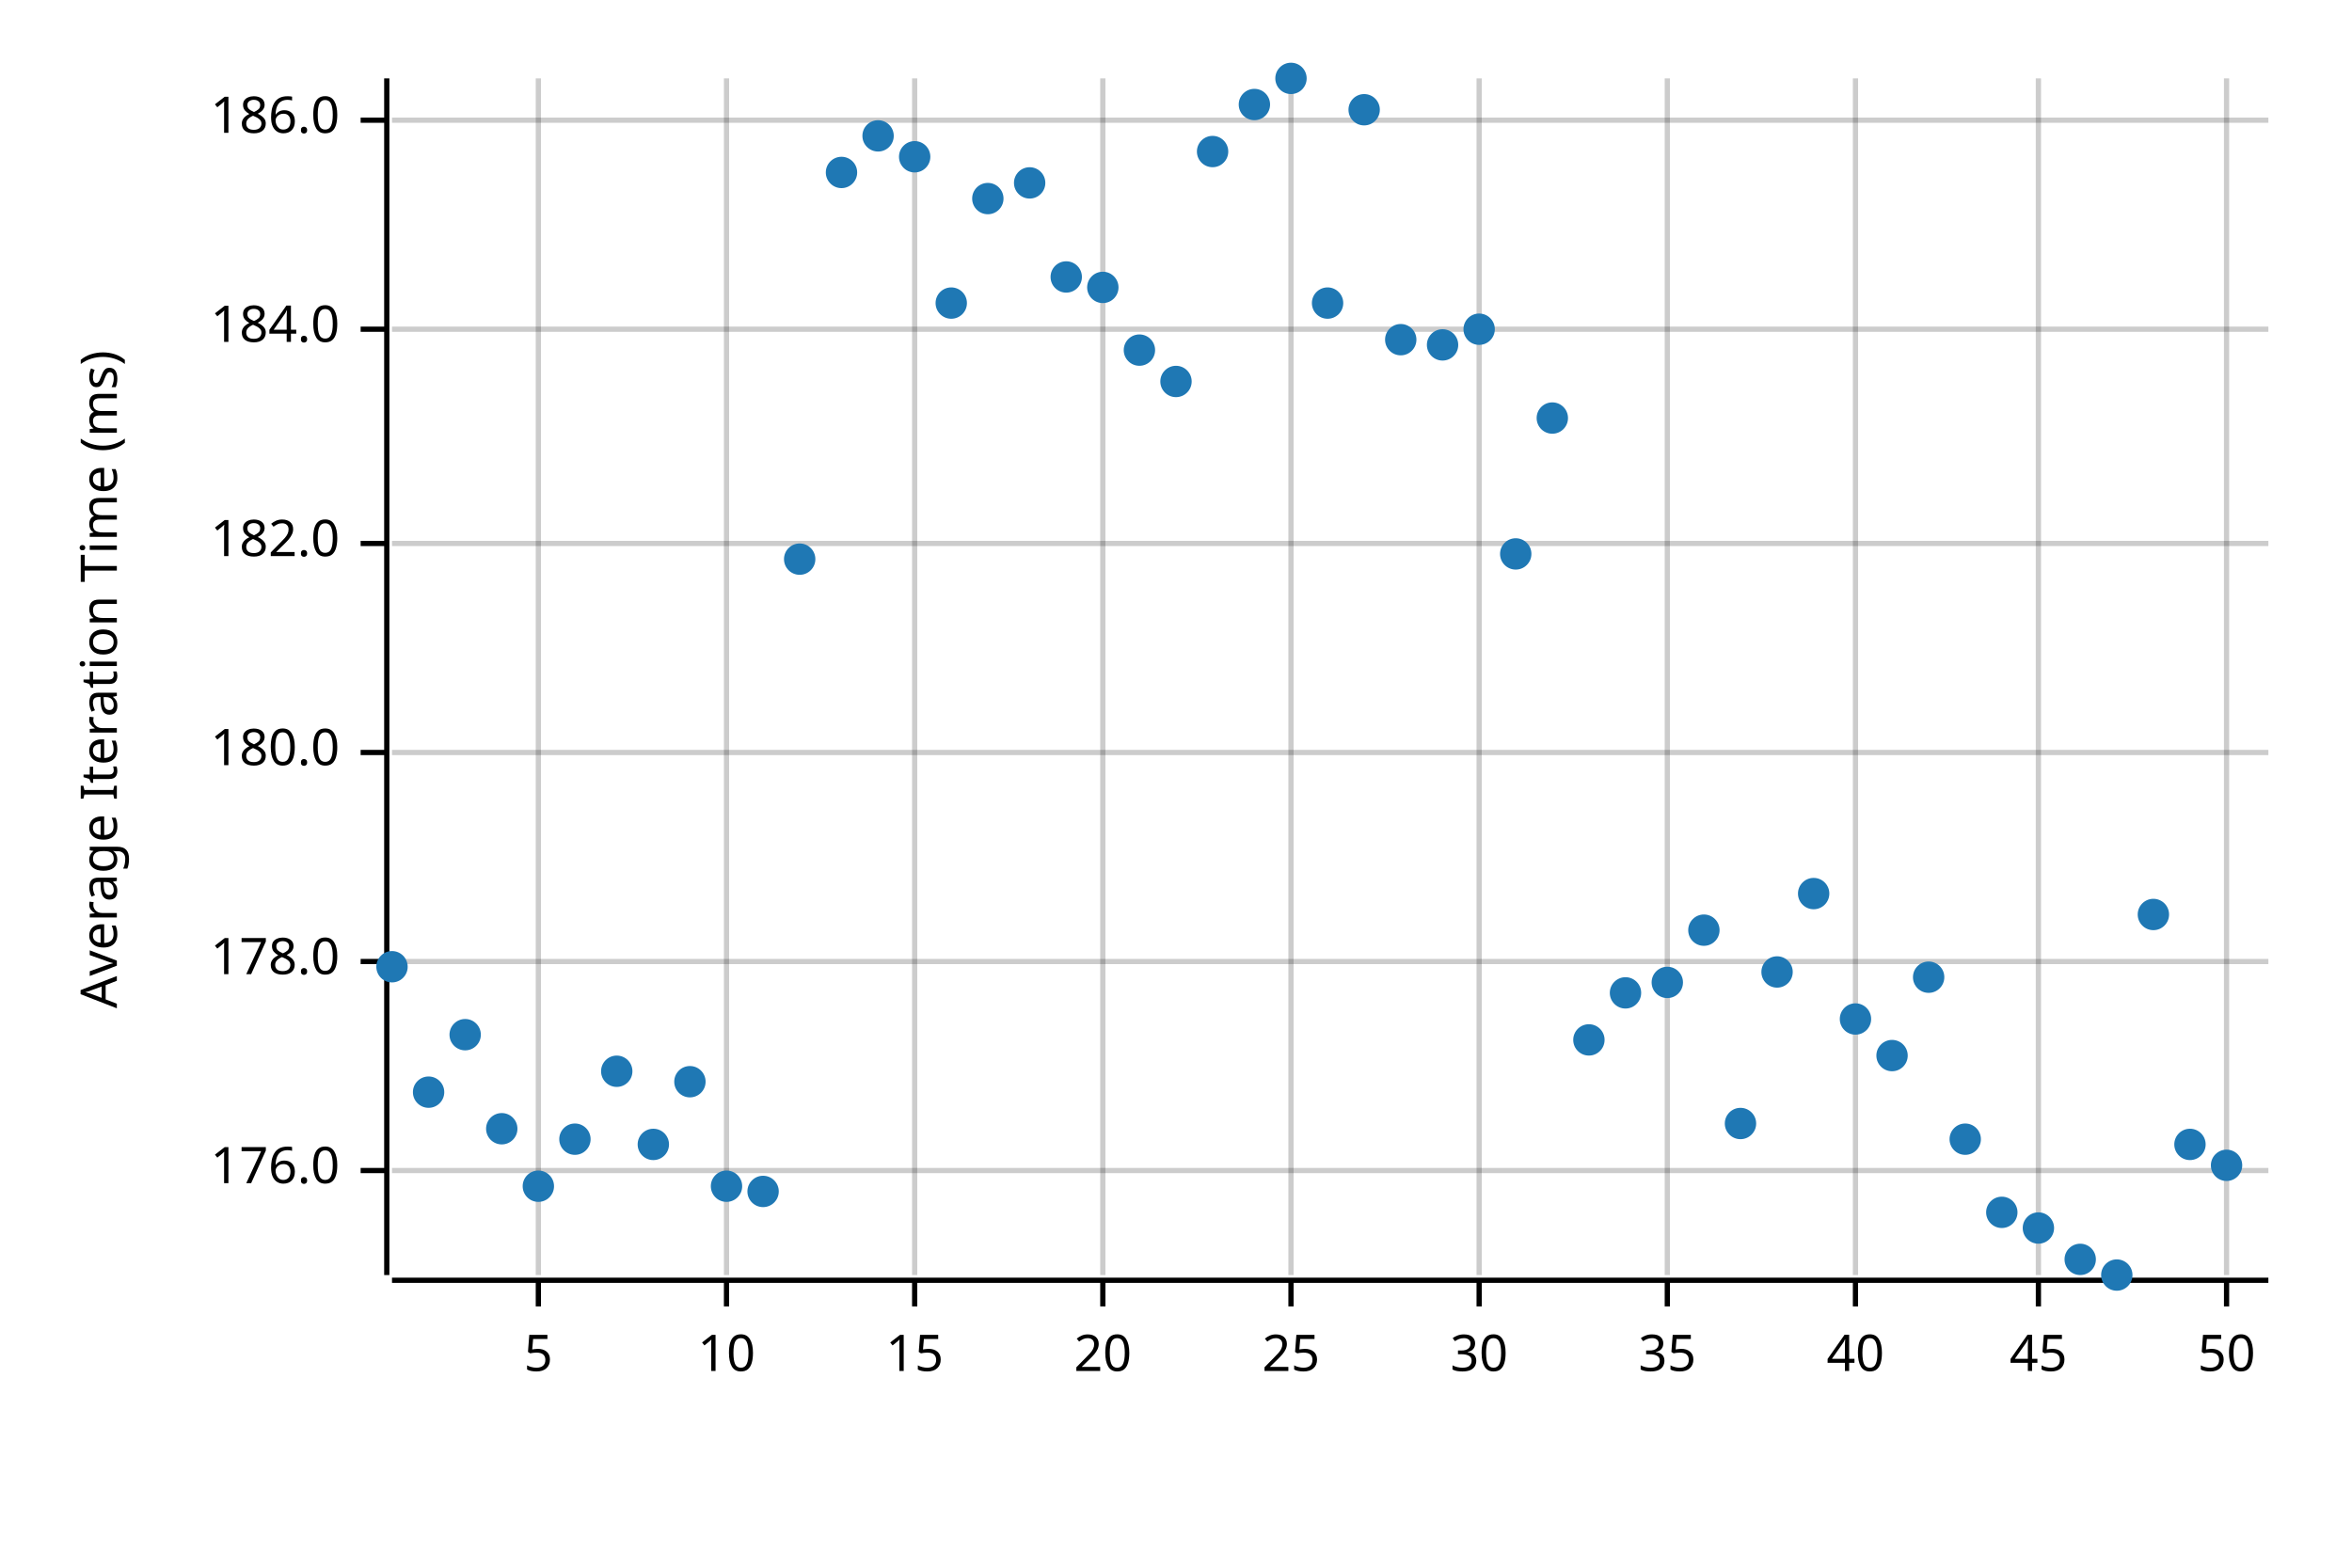
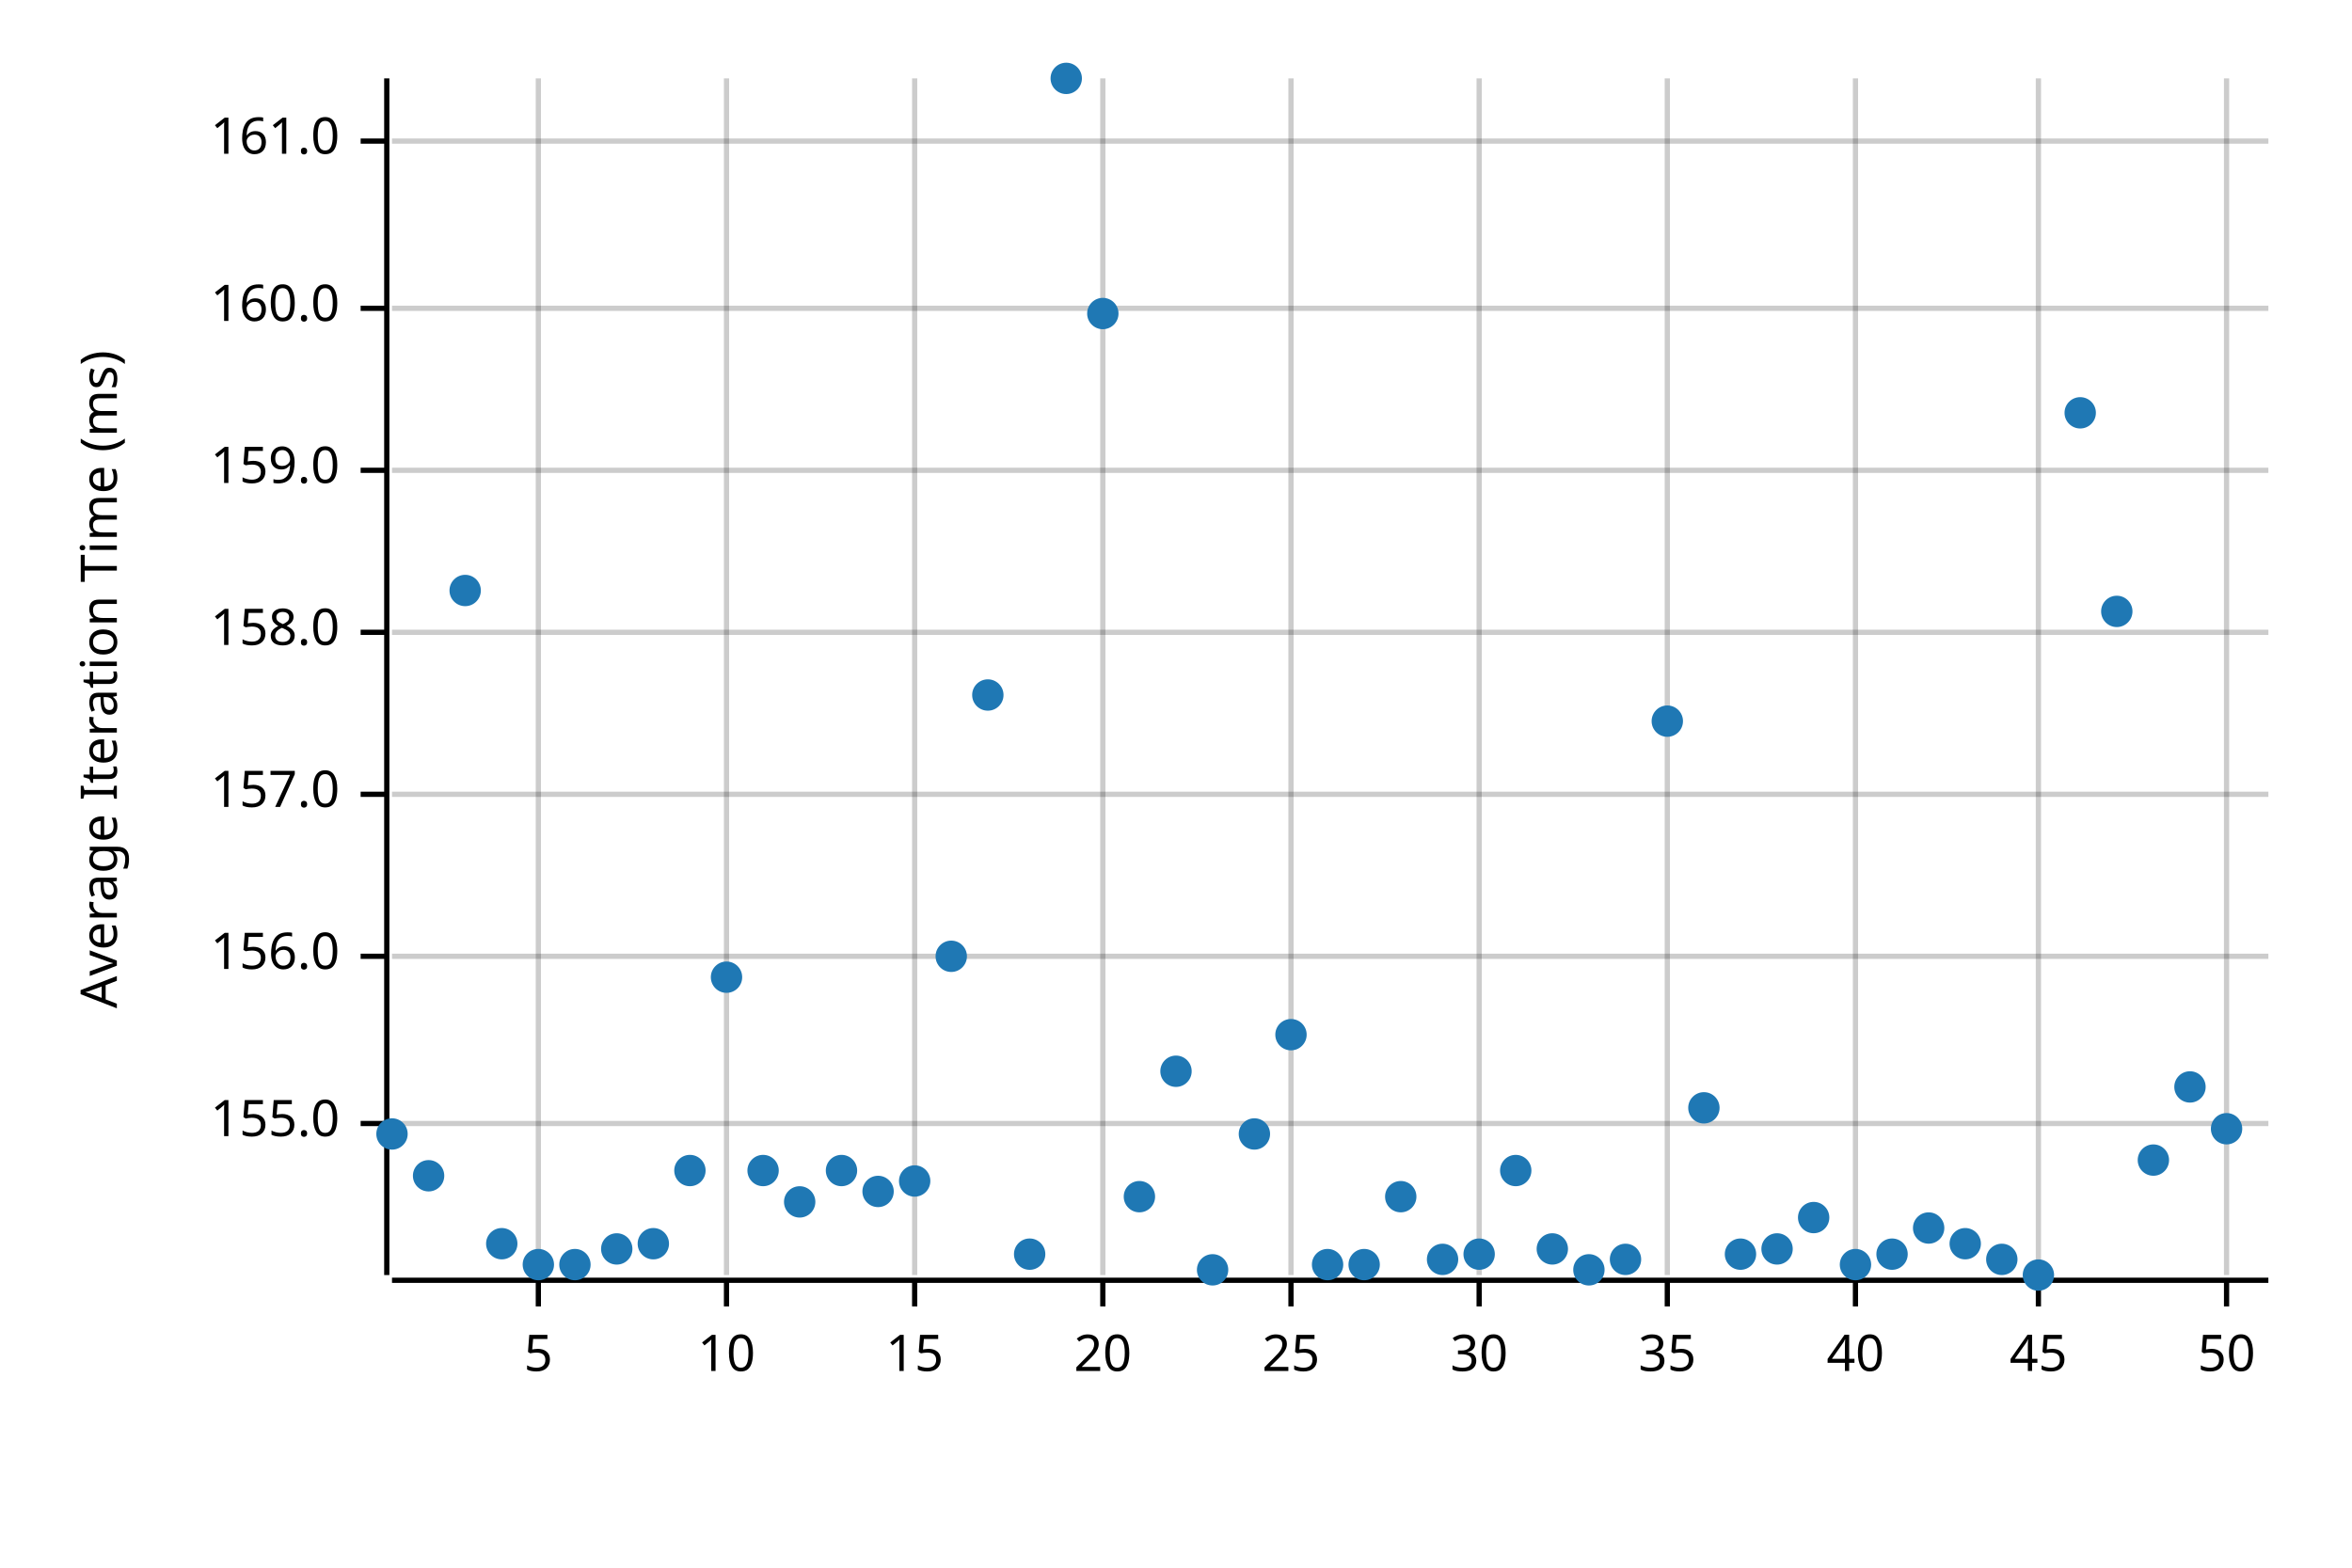
<svg xmlns="http://www.w3.org/2000/svg" width="450" height="300" viewBox="0 0 450 300">
  <text x="15" y="130" dy="0.76em" text-anchor="middle" font-family="sans-serif" font-size="9.677" opacity="1" fill="#000000" transform="rotate(270, 15, 130)">
Average Iteration Time (ms)
</text>
  <line opacity="0.2" stroke="#000000" stroke-width="1" x1="103" y1="244" x2="103" y2="15" />
  <line opacity="0.2" stroke="#000000" stroke-width="1" x1="139" y1="244" x2="139" y2="15" />
  <line opacity="0.2" stroke="#000000" stroke-width="1" x1="175" y1="244" x2="175" y2="15" />
  <line opacity="0.2" stroke="#000000" stroke-width="1" x1="211" y1="244" x2="211" y2="15" />
  <line opacity="0.2" stroke="#000000" stroke-width="1" x1="247" y1="244" x2="247" y2="15" />
  <line opacity="0.2" stroke="#000000" stroke-width="1" x1="283" y1="244" x2="283" y2="15" />
  <line opacity="0.2" stroke="#000000" stroke-width="1" x1="319" y1="244" x2="319" y2="15" />
  <line opacity="0.2" stroke="#000000" stroke-width="1" x1="355" y1="244" x2="355" y2="15" />
  <line opacity="0.2" stroke="#000000" stroke-width="1" x1="390" y1="244" x2="390" y2="15" />
  <line opacity="0.2" stroke="#000000" stroke-width="1" x1="426" y1="244" x2="426" y2="15" />
-   <line opacity="0.2" stroke="#000000" stroke-width="1" x1="75" y1="224" x2="434" y2="224" />
-   <line opacity="0.2" stroke="#000000" stroke-width="1" x1="75" y1="184" x2="434" y2="184" />
-   <line opacity="0.2" stroke="#000000" stroke-width="1" x1="75" y1="144" x2="434" y2="144" />
-   <line opacity="0.2" stroke="#000000" stroke-width="1" x1="75" y1="104" x2="434" y2="104" />
-   <line opacity="0.2" stroke="#000000" stroke-width="1" x1="75" y1="63" x2="434" y2="63" />
-   <line opacity="0.2" stroke="#000000" stroke-width="1" x1="75" y1="23" x2="434" y2="23" />
+   <line opacity="0.2" stroke="#000000" stroke-width="1" x1="75" y1="215" x2="434" y2="215" />
+   <line opacity="0.2" stroke="#000000" stroke-width="1" x1="75" y1="183" x2="434" y2="183" />
+   <line opacity="0.2" stroke="#000000" stroke-width="1" x1="75" y1="152" x2="434" y2="152" />
+   <line opacity="0.2" stroke="#000000" stroke-width="1" x1="75" y1="121" x2="434" y2="121" />
+   <line opacity="0.2" stroke="#000000" stroke-width="1" x1="75" y1="90" x2="434" y2="90" />
+   <line opacity="0.2" stroke="#000000" stroke-width="1" x1="75" y1="59" x2="434" y2="59" />
+   <line opacity="0.2" stroke="#000000" stroke-width="1" x1="75" y1="27" x2="434" y2="27" />
  <polyline fill="none" opacity="1" stroke="#000000" stroke-width="1" points="74,15 74,244 " />
-   <text x="65" y="224" dy="0.5ex" text-anchor="end" font-family="sans-serif" font-size="9.677" opacity="1" fill="#000000">
- 176.0
+   <text x="65" y="215" dy="0.5ex" text-anchor="end" font-family="sans-serif" font-size="9.677" opacity="1" fill="#000000">
+ 155.0
</text>
-   <polyline fill="none" opacity="1" stroke="#000000" stroke-width="1" points="69,224 74,224 " />
-   <text x="65" y="184" dy="0.5ex" text-anchor="end" font-family="sans-serif" font-size="9.677" opacity="1" fill="#000000">
- 178.0
+   <polyline fill="none" opacity="1" stroke="#000000" stroke-width="1" points="69,215 74,215 " />
+   <text x="65" y="183" dy="0.5ex" text-anchor="end" font-family="sans-serif" font-size="9.677" opacity="1" fill="#000000">
+ 156.0
</text>
-   <polyline fill="none" opacity="1" stroke="#000000" stroke-width="1" points="69,184 74,184 " />
-   <text x="65" y="144" dy="0.5ex" text-anchor="end" font-family="sans-serif" font-size="9.677" opacity="1" fill="#000000">
- 180.0
+   <polyline fill="none" opacity="1" stroke="#000000" stroke-width="1" points="69,183 74,183 " />
+   <text x="65" y="152" dy="0.5ex" text-anchor="end" font-family="sans-serif" font-size="9.677" opacity="1" fill="#000000">
+ 157.0
</text>
-   <polyline fill="none" opacity="1" stroke="#000000" stroke-width="1" points="69,144 74,144 " />
-   <text x="65" y="104" dy="0.5ex" text-anchor="end" font-family="sans-serif" font-size="9.677" opacity="1" fill="#000000">
- 182.0
+   <polyline fill="none" opacity="1" stroke="#000000" stroke-width="1" points="69,152 74,152 " />
+   <text x="65" y="121" dy="0.5ex" text-anchor="end" font-family="sans-serif" font-size="9.677" opacity="1" fill="#000000">
+ 158.0
</text>
-   <polyline fill="none" opacity="1" stroke="#000000" stroke-width="1" points="69,104 74,104 " />
-   <text x="65" y="63" dy="0.5ex" text-anchor="end" font-family="sans-serif" font-size="9.677" opacity="1" fill="#000000">
- 184.0
+   <polyline fill="none" opacity="1" stroke="#000000" stroke-width="1" points="69,121 74,121 " />
+   <text x="65" y="90" dy="0.5ex" text-anchor="end" font-family="sans-serif" font-size="9.677" opacity="1" fill="#000000">
+ 159.0
</text>
-   <polyline fill="none" opacity="1" stroke="#000000" stroke-width="1" points="69,63 74,63 " />
-   <text x="65" y="23" dy="0.5ex" text-anchor="end" font-family="sans-serif" font-size="9.677" opacity="1" fill="#000000">
- 186.0
+   <polyline fill="none" opacity="1" stroke="#000000" stroke-width="1" points="69,90 74,90 " />
+   <text x="65" y="59" dy="0.5ex" text-anchor="end" font-family="sans-serif" font-size="9.677" opacity="1" fill="#000000">
+ 160.0
</text>
-   <polyline fill="none" opacity="1" stroke="#000000" stroke-width="1" points="69,23 74,23 " />
+   <polyline fill="none" opacity="1" stroke="#000000" stroke-width="1" points="69,59 74,59 " />
+   <text x="65" y="27" dy="0.5ex" text-anchor="end" font-family="sans-serif" font-size="9.677" opacity="1" fill="#000000">
+ 161.0
+ </text>
+   <polyline fill="none" opacity="1" stroke="#000000" stroke-width="1" points="69,27 74,27 " />
  <polyline fill="none" opacity="1" stroke="#000000" stroke-width="1" points="75,245 434,245 " />
  <text x="103" y="255" dy="0.76em" text-anchor="middle" font-family="sans-serif" font-size="9.677" opacity="1" fill="#000000">
5
</text>
  <polyline fill="none" opacity="1" stroke="#000000" stroke-width="1" points="103,245 103,250 " />
  <text x="139" y="255" dy="0.76em" text-anchor="middle" font-family="sans-serif" font-size="9.677" opacity="1" fill="#000000">
10
</text>
  <polyline fill="none" opacity="1" stroke="#000000" stroke-width="1" points="139,245 139,250 " />
  <text x="175" y="255" dy="0.76em" text-anchor="middle" font-family="sans-serif" font-size="9.677" opacity="1" fill="#000000">
15
</text>
  <polyline fill="none" opacity="1" stroke="#000000" stroke-width="1" points="175,245 175,250 " />
  <text x="211" y="255" dy="0.76em" text-anchor="middle" font-family="sans-serif" font-size="9.677" opacity="1" fill="#000000">
20
</text>
  <polyline fill="none" opacity="1" stroke="#000000" stroke-width="1" points="211,245 211,250 " />
  <text x="247" y="255" dy="0.76em" text-anchor="middle" font-family="sans-serif" font-size="9.677" opacity="1" fill="#000000">
25
</text>
  <polyline fill="none" opacity="1" stroke="#000000" stroke-width="1" points="247,245 247,250 " />
  <text x="283" y="255" dy="0.76em" text-anchor="middle" font-family="sans-serif" font-size="9.677" opacity="1" fill="#000000">
30
</text>
  <polyline fill="none" opacity="1" stroke="#000000" stroke-width="1" points="283,245 283,250 " />
  <text x="319" y="255" dy="0.76em" text-anchor="middle" font-family="sans-serif" font-size="9.677" opacity="1" fill="#000000">
35
</text>
  <polyline fill="none" opacity="1" stroke="#000000" stroke-width="1" points="319,245 319,250 " />
  <text x="355" y="255" dy="0.76em" text-anchor="middle" font-family="sans-serif" font-size="9.677" opacity="1" fill="#000000">
40
</text>
  <polyline fill="none" opacity="1" stroke="#000000" stroke-width="1" points="355,245 355,250 " />
  <text x="390" y="255" dy="0.76em" text-anchor="middle" font-family="sans-serif" font-size="9.677" opacity="1" fill="#000000">
45
</text>
  <polyline fill="none" opacity="1" stroke="#000000" stroke-width="1" points="390,245 390,250 " />
  <text x="426" y="255" dy="0.76em" text-anchor="middle" font-family="sans-serif" font-size="9.677" opacity="1" fill="#000000">
50
</text>
  <polyline fill="none" opacity="1" stroke="#000000" stroke-width="1" points="426,245 426,250 " />
-   <circle cx="75" cy="185" r="3" opacity="1" fill="#1F78B4" stroke="none" stroke-width="1" />
-   <circle cx="82" cy="209" r="3" opacity="1" fill="#1F78B4" stroke="none" stroke-width="1" />
-   <circle cx="89" cy="198" r="3" opacity="1" fill="#1F78B4" stroke="none" stroke-width="1" />
-   <circle cx="96" cy="216" r="3" opacity="1" fill="#1F78B4" stroke="none" stroke-width="1" />
-   <circle cx="103" cy="227" r="3" opacity="1" fill="#1F78B4" stroke="none" stroke-width="1" />
-   <circle cx="110" cy="218" r="3" opacity="1" fill="#1F78B4" stroke="none" stroke-width="1" />
-   <circle cx="118" cy="205" r="3" opacity="1" fill="#1F78B4" stroke="none" stroke-width="1" />
-   <circle cx="125" cy="219" r="3" opacity="1" fill="#1F78B4" stroke="none" stroke-width="1" />
-   <circle cx="132" cy="207" r="3" opacity="1" fill="#1F78B4" stroke="none" stroke-width="1" />
-   <circle cx="139" cy="227" r="3" opacity="1" fill="#1F78B4" stroke="none" stroke-width="1" />
-   <circle cx="146" cy="228" r="3" opacity="1" fill="#1F78B4" stroke="none" stroke-width="1" />
-   <circle cx="153" cy="107" r="3" opacity="1" fill="#1F78B4" stroke="none" stroke-width="1" />
-   <circle cx="161" cy="33" r="3" opacity="1" fill="#1F78B4" stroke="none" stroke-width="1" />
-   <circle cx="168" cy="26" r="3" opacity="1" fill="#1F78B4" stroke="none" stroke-width="1" />
-   <circle cx="175" cy="30" r="3" opacity="1" fill="#1F78B4" stroke="none" stroke-width="1" />
-   <circle cx="182" cy="58" r="3" opacity="1" fill="#1F78B4" stroke="none" stroke-width="1" />
-   <circle cx="189" cy="38" r="3" opacity="1" fill="#1F78B4" stroke="none" stroke-width="1" />
-   <circle cx="197" cy="35" r="3" opacity="1" fill="#1F78B4" stroke="none" stroke-width="1" />
-   <circle cx="204" cy="53" r="3" opacity="1" fill="#1F78B4" stroke="none" stroke-width="1" />
-   <circle cx="211" cy="55" r="3" opacity="1" fill="#1F78B4" stroke="none" stroke-width="1" />
-   <circle cx="218" cy="67" r="3" opacity="1" fill="#1F78B4" stroke="none" stroke-width="1" />
-   <circle cx="225" cy="73" r="3" opacity="1" fill="#1F78B4" stroke="none" stroke-width="1" />
-   <circle cx="232" cy="29" r="3" opacity="1" fill="#1F78B4" stroke="none" stroke-width="1" />
-   <circle cx="240" cy="20" r="3" opacity="1" fill="#1F78B4" stroke="none" stroke-width="1" />
-   <circle cx="247" cy="15" r="3" opacity="1" fill="#1F78B4" stroke="none" stroke-width="1" />
-   <circle cx="254" cy="58" r="3" opacity="1" fill="#1F78B4" stroke="none" stroke-width="1" />
-   <circle cx="261" cy="21" r="3" opacity="1" fill="#1F78B4" stroke="none" stroke-width="1" />
-   <circle cx="268" cy="65" r="3" opacity="1" fill="#1F78B4" stroke="none" stroke-width="1" />
-   <circle cx="276" cy="66" r="3" opacity="1" fill="#1F78B4" stroke="none" stroke-width="1" />
-   <circle cx="283" cy="63" r="3" opacity="1" fill="#1F78B4" stroke="none" stroke-width="1" />
-   <circle cx="290" cy="106" r="3" opacity="1" fill="#1F78B4" stroke="none" stroke-width="1" />
-   <circle cx="297" cy="80" r="3" opacity="1" fill="#1F78B4" stroke="none" stroke-width="1" />
-   <circle cx="304" cy="199" r="3" opacity="1" fill="#1F78B4" stroke="none" stroke-width="1" />
-   <circle cx="311" cy="190" r="3" opacity="1" fill="#1F78B4" stroke="none" stroke-width="1" />
-   <circle cx="319" cy="188" r="3" opacity="1" fill="#1F78B4" stroke="none" stroke-width="1" />
-   <circle cx="326" cy="178" r="3" opacity="1" fill="#1F78B4" stroke="none" stroke-width="1" />
-   <circle cx="333" cy="215" r="3" opacity="1" fill="#1F78B4" stroke="none" stroke-width="1" />
-   <circle cx="340" cy="186" r="3" opacity="1" fill="#1F78B4" stroke="none" stroke-width="1" />
-   <circle cx="347" cy="171" r="3" opacity="1" fill="#1F78B4" stroke="none" stroke-width="1" />
-   <circle cx="355" cy="195" r="3" opacity="1" fill="#1F78B4" stroke="none" stroke-width="1" />
-   <circle cx="362" cy="202" r="3" opacity="1" fill="#1F78B4" stroke="none" stroke-width="1" />
-   <circle cx="369" cy="187" r="3" opacity="1" fill="#1F78B4" stroke="none" stroke-width="1" />
-   <circle cx="376" cy="218" r="3" opacity="1" fill="#1F78B4" stroke="none" stroke-width="1" />
-   <circle cx="383" cy="232" r="3" opacity="1" fill="#1F78B4" stroke="none" stroke-width="1" />
-   <circle cx="390" cy="235" r="3" opacity="1" fill="#1F78B4" stroke="none" stroke-width="1" />
-   <circle cx="398" cy="241" r="3" opacity="1" fill="#1F78B4" stroke="none" stroke-width="1" />
-   <circle cx="405" cy="244" r="3" opacity="1" fill="#1F78B4" stroke="none" stroke-width="1" />
-   <circle cx="412" cy="175" r="3" opacity="1" fill="#1F78B4" stroke="none" stroke-width="1" />
-   <circle cx="419" cy="219" r="3" opacity="1" fill="#1F78B4" stroke="none" stroke-width="1" />
-   <circle cx="426" cy="223" r="3" opacity="1" fill="#1F78B4" stroke="none" stroke-width="1" />
+   <circle cx="75" cy="217" r="3" opacity="1" fill="#1F78B4" stroke="none" stroke-width="1" />
+   <circle cx="82" cy="225" r="3" opacity="1" fill="#1F78B4" stroke="none" stroke-width="1" />
+   <circle cx="89" cy="113" r="3" opacity="1" fill="#1F78B4" stroke="none" stroke-width="1" />
+   <circle cx="96" cy="238" r="3" opacity="1" fill="#1F78B4" stroke="none" stroke-width="1" />
+   <circle cx="103" cy="242" r="3" opacity="1" fill="#1F78B4" stroke="none" stroke-width="1" />
+   <circle cx="110" cy="242" r="3" opacity="1" fill="#1F78B4" stroke="none" stroke-width="1" />
+   <circle cx="118" cy="239" r="3" opacity="1" fill="#1F78B4" stroke="none" stroke-width="1" />
+   <circle cx="125" cy="238" r="3" opacity="1" fill="#1F78B4" stroke="none" stroke-width="1" />
+   <circle cx="132" cy="224" r="3" opacity="1" fill="#1F78B4" stroke="none" stroke-width="1" />
+   <circle cx="139" cy="187" r="3" opacity="1" fill="#1F78B4" stroke="none" stroke-width="1" />
+   <circle cx="146" cy="224" r="3" opacity="1" fill="#1F78B4" stroke="none" stroke-width="1" />
+   <circle cx="153" cy="230" r="3" opacity="1" fill="#1F78B4" stroke="none" stroke-width="1" />
+   <circle cx="161" cy="224" r="3" opacity="1" fill="#1F78B4" stroke="none" stroke-width="1" />
+   <circle cx="168" cy="228" r="3" opacity="1" fill="#1F78B4" stroke="none" stroke-width="1" />
+   <circle cx="175" cy="226" r="3" opacity="1" fill="#1F78B4" stroke="none" stroke-width="1" />
+   <circle cx="182" cy="183" r="3" opacity="1" fill="#1F78B4" stroke="none" stroke-width="1" />
+   <circle cx="189" cy="133" r="3" opacity="1" fill="#1F78B4" stroke="none" stroke-width="1" />
+   <circle cx="197" cy="240" r="3" opacity="1" fill="#1F78B4" stroke="none" stroke-width="1" />
+   <circle cx="204" cy="15" r="3" opacity="1" fill="#1F78B4" stroke="none" stroke-width="1" />
+   <circle cx="211" cy="60" r="3" opacity="1" fill="#1F78B4" stroke="none" stroke-width="1" />
+   <circle cx="218" cy="229" r="3" opacity="1" fill="#1F78B4" stroke="none" stroke-width="1" />
+   <circle cx="225" cy="205" r="3" opacity="1" fill="#1F78B4" stroke="none" stroke-width="1" />
+   <circle cx="232" cy="243" r="3" opacity="1" fill="#1F78B4" stroke="none" stroke-width="1" />
+   <circle cx="240" cy="217" r="3" opacity="1" fill="#1F78B4" stroke="none" stroke-width="1" />
+   <circle cx="247" cy="198" r="3" opacity="1" fill="#1F78B4" stroke="none" stroke-width="1" />
+   <circle cx="254" cy="242" r="3" opacity="1" fill="#1F78B4" stroke="none" stroke-width="1" />
+   <circle cx="261" cy="242" r="3" opacity="1" fill="#1F78B4" stroke="none" stroke-width="1" />
+   <circle cx="268" cy="229" r="3" opacity="1" fill="#1F78B4" stroke="none" stroke-width="1" />
+   <circle cx="276" cy="241" r="3" opacity="1" fill="#1F78B4" stroke="none" stroke-width="1" />
+   <circle cx="283" cy="240" r="3" opacity="1" fill="#1F78B4" stroke="none" stroke-width="1" />
+   <circle cx="290" cy="224" r="3" opacity="1" fill="#1F78B4" stroke="none" stroke-width="1" />
+   <circle cx="297" cy="239" r="3" opacity="1" fill="#1F78B4" stroke="none" stroke-width="1" />
+   <circle cx="304" cy="243" r="3" opacity="1" fill="#1F78B4" stroke="none" stroke-width="1" />
+   <circle cx="311" cy="241" r="3" opacity="1" fill="#1F78B4" stroke="none" stroke-width="1" />
+   <circle cx="319" cy="138" r="3" opacity="1" fill="#1F78B4" stroke="none" stroke-width="1" />
+   <circle cx="326" cy="212" r="3" opacity="1" fill="#1F78B4" stroke="none" stroke-width="1" />
+   <circle cx="333" cy="240" r="3" opacity="1" fill="#1F78B4" stroke="none" stroke-width="1" />
+   <circle cx="340" cy="239" r="3" opacity="1" fill="#1F78B4" stroke="none" stroke-width="1" />
+   <circle cx="347" cy="233" r="3" opacity="1" fill="#1F78B4" stroke="none" stroke-width="1" />
+   <circle cx="355" cy="242" r="3" opacity="1" fill="#1F78B4" stroke="none" stroke-width="1" />
+   <circle cx="362" cy="240" r="3" opacity="1" fill="#1F78B4" stroke="none" stroke-width="1" />
+   <circle cx="369" cy="235" r="3" opacity="1" fill="#1F78B4" stroke="none" stroke-width="1" />
+   <circle cx="376" cy="238" r="3" opacity="1" fill="#1F78B4" stroke="none" stroke-width="1" />
+   <circle cx="383" cy="241" r="3" opacity="1" fill="#1F78B4" stroke="none" stroke-width="1" />
+   <circle cx="390" cy="244" r="3" opacity="1" fill="#1F78B4" stroke="none" stroke-width="1" />
+   <circle cx="398" cy="79" r="3" opacity="1" fill="#1F78B4" stroke="none" stroke-width="1" />
+   <circle cx="405" cy="117" r="3" opacity="1" fill="#1F78B4" stroke="none" stroke-width="1" />
+   <circle cx="412" cy="222" r="3" opacity="1" fill="#1F78B4" stroke="none" stroke-width="1" />
+   <circle cx="419" cy="208" r="3" opacity="1" fill="#1F78B4" stroke="none" stroke-width="1" />
+   <circle cx="426" cy="216" r="3" opacity="1" fill="#1F78B4" stroke="none" stroke-width="1" />
</svg>
